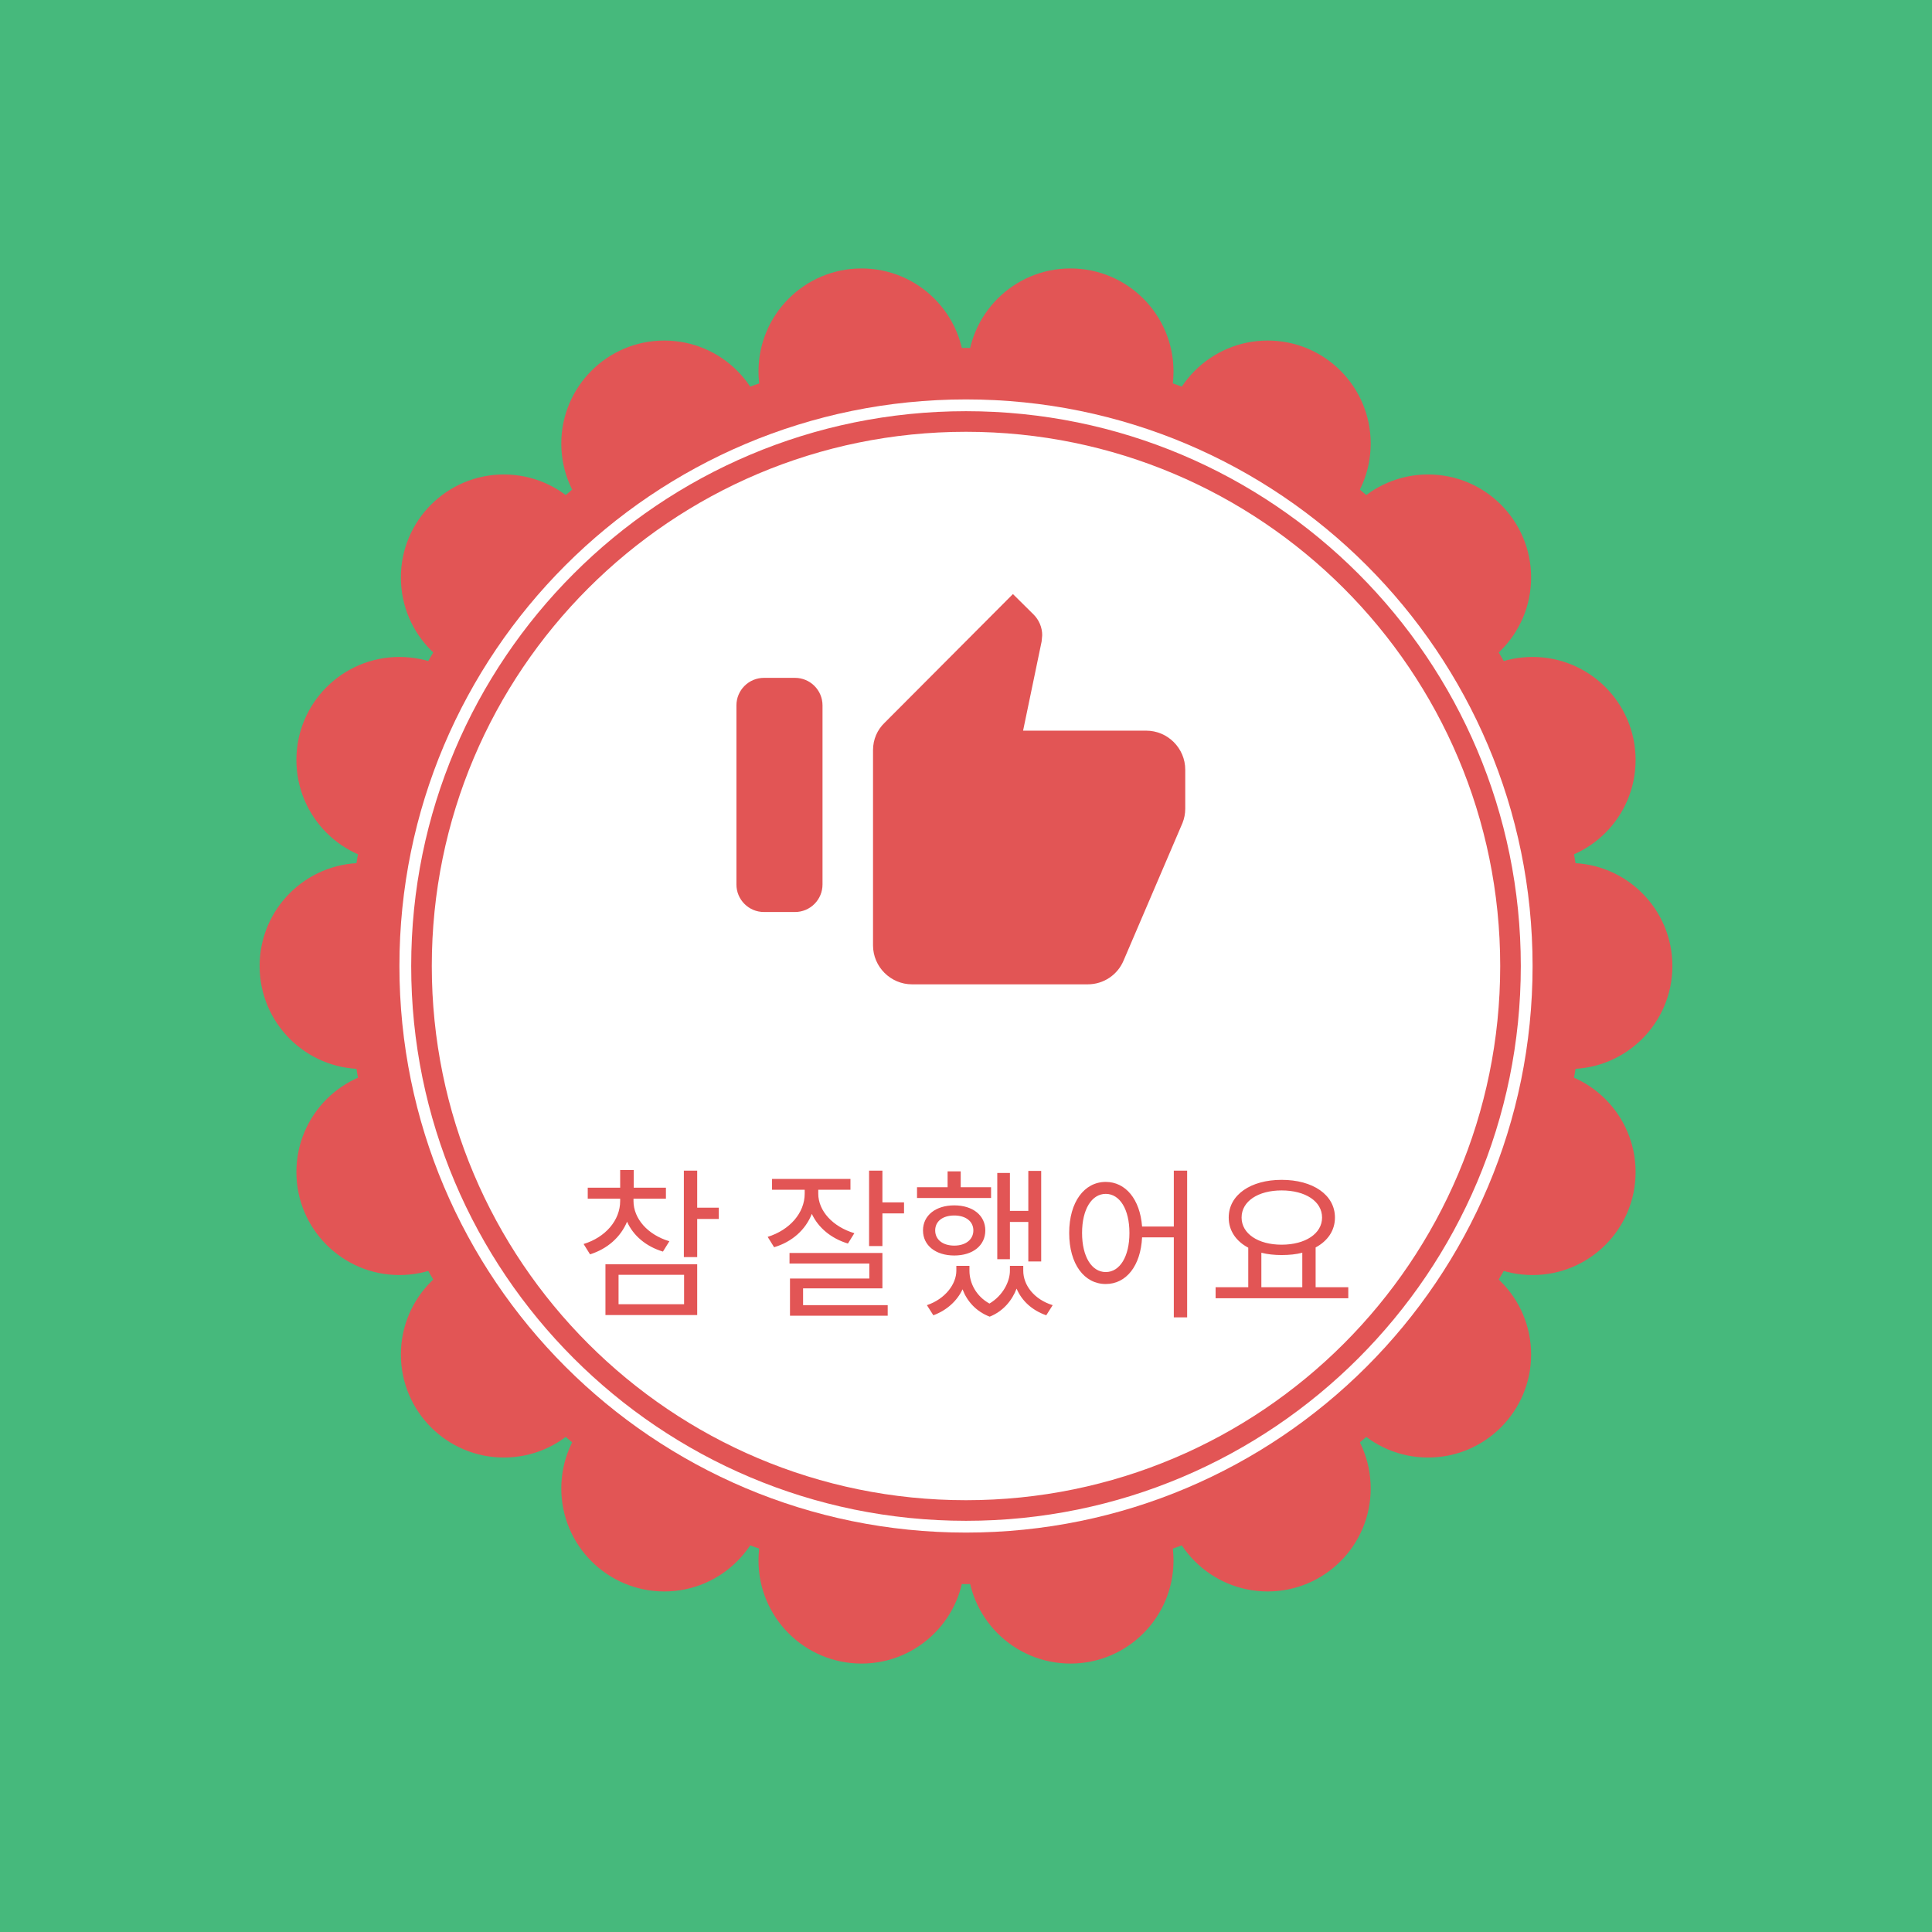
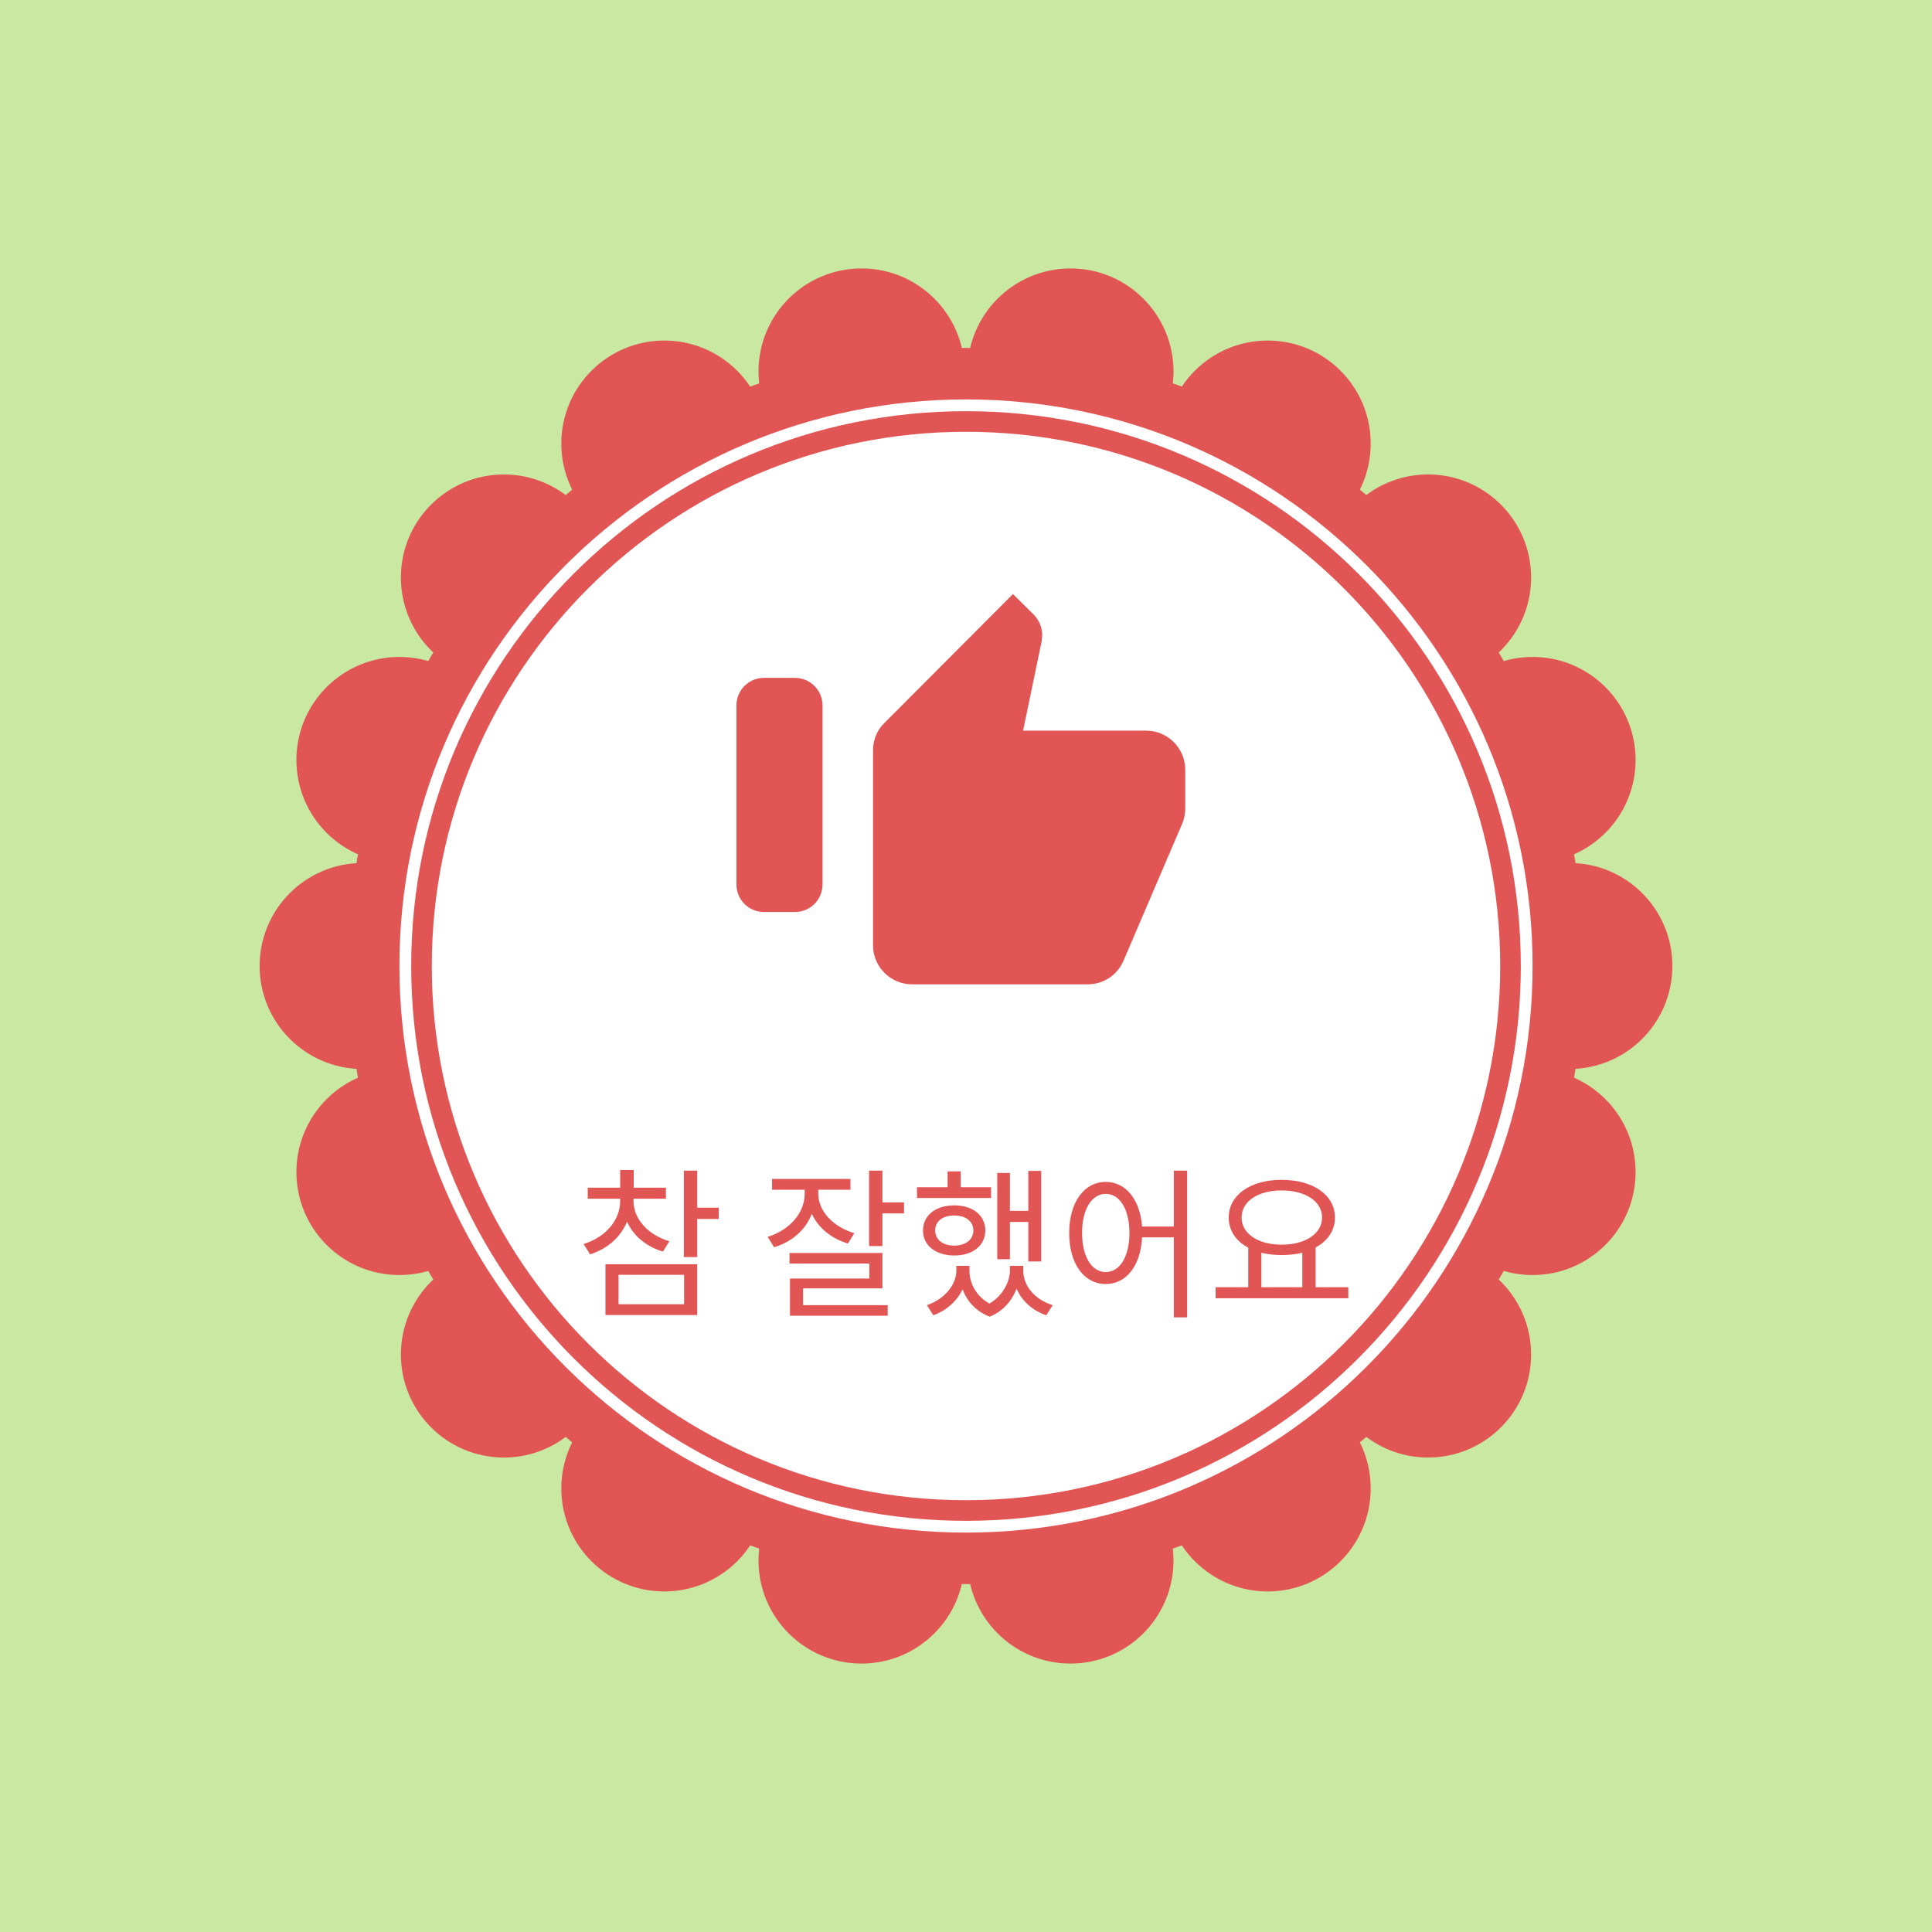
<svg xmlns="http://www.w3.org/2000/svg" viewBox="0 0 512 512">
-   <rect width="512" height="512" fill="#46B97C" />
+   <rect width="512" height="512" fill="#C9E8A2" />
  <svg x="61" y="61" width="390" height="390" viewBox="0 0 100 100">
    <circle cx="91.0" cy="50.0" r="7" fill="#E25555" />
    <circle cx="88.5" cy="64.0" r="7" fill="#E25555" />
    <circle cx="81.4" cy="76.4" r="7" fill="#E25555" />
    <circle cx="70.5" cy="85.5" r="7" fill="#E25555" />
    <circle cx="57.1" cy="90.4" r="7" fill="#E25555" />
    <circle cx="42.9" cy="90.4" r="7" fill="#E25555" />
    <circle cx="29.5" cy="85.5" r="7" fill="#E25555" />
    <circle cx="18.6" cy="76.4" r="7" fill="#E25555" />
    <circle cx="11.5" cy="64.0" r="7" fill="#E25555" />
    <circle cx="9.0" cy="50.0" r="7" fill="#E25555" />
    <circle cx="11.5" cy="36.0" r="7" fill="#E25555" />
    <circle cx="18.6" cy="23.6" r="7" fill="#E25555" />
    <circle cx="29.5" cy="14.5" r="7" fill="#E25555" />
    <circle cx="42.9" cy="9.6" r="7" fill="#E25555" />
    <circle cx="57.1" cy="9.6" r="7" fill="#E25555" />
    <circle cx="70.5" cy="14.5" r="7" fill="#E25555" />
    <circle cx="81.4" cy="23.6" r="7" fill="#E25555" />
    <circle cx="88.5" cy="36.0" r="7" fill="#E25555" />
    <circle cx="50" cy="50" r="42" fill="#E25555" />
    <circle cx="50" cy="50" r="38.5" fill="#fff" />
    <circle cx="50" cy="50" r="37" fill="none" stroke="#E25555" stroke-width="1.4" />
    <g transform="translate(0 1)">
      <g transform="translate(50 38) scale(0.78) translate(-50 -38)">
        <g fill="#E25555">
          <rect x="30" y="27" width="7.5" height="20.4" rx="2.4" />
          <path transform="translate(30 18) scale(1.7)" d="M23 10c0-1.1-.9-2-2-2h-6.31l.95-4.57.03-.32c0-.41-.17-.79-.44-1.06L14.17 1 7.6 7.59C7.22 7.95 7 8.45 7 9v10c0 1.1.9 2 2 2h9c.83 0 1.54-.5 1.84-1.22l3.02-7.05c.09-.23.14-.47.14-.73v-2z" />
        </g>
      </g>
    </g>
    <text x="50" y="73" text-anchor="middle" font-family="'Jua', sans-serif" font-size="11" fill="#E25555">참 잘했어요</text>
  </svg>
</svg>
